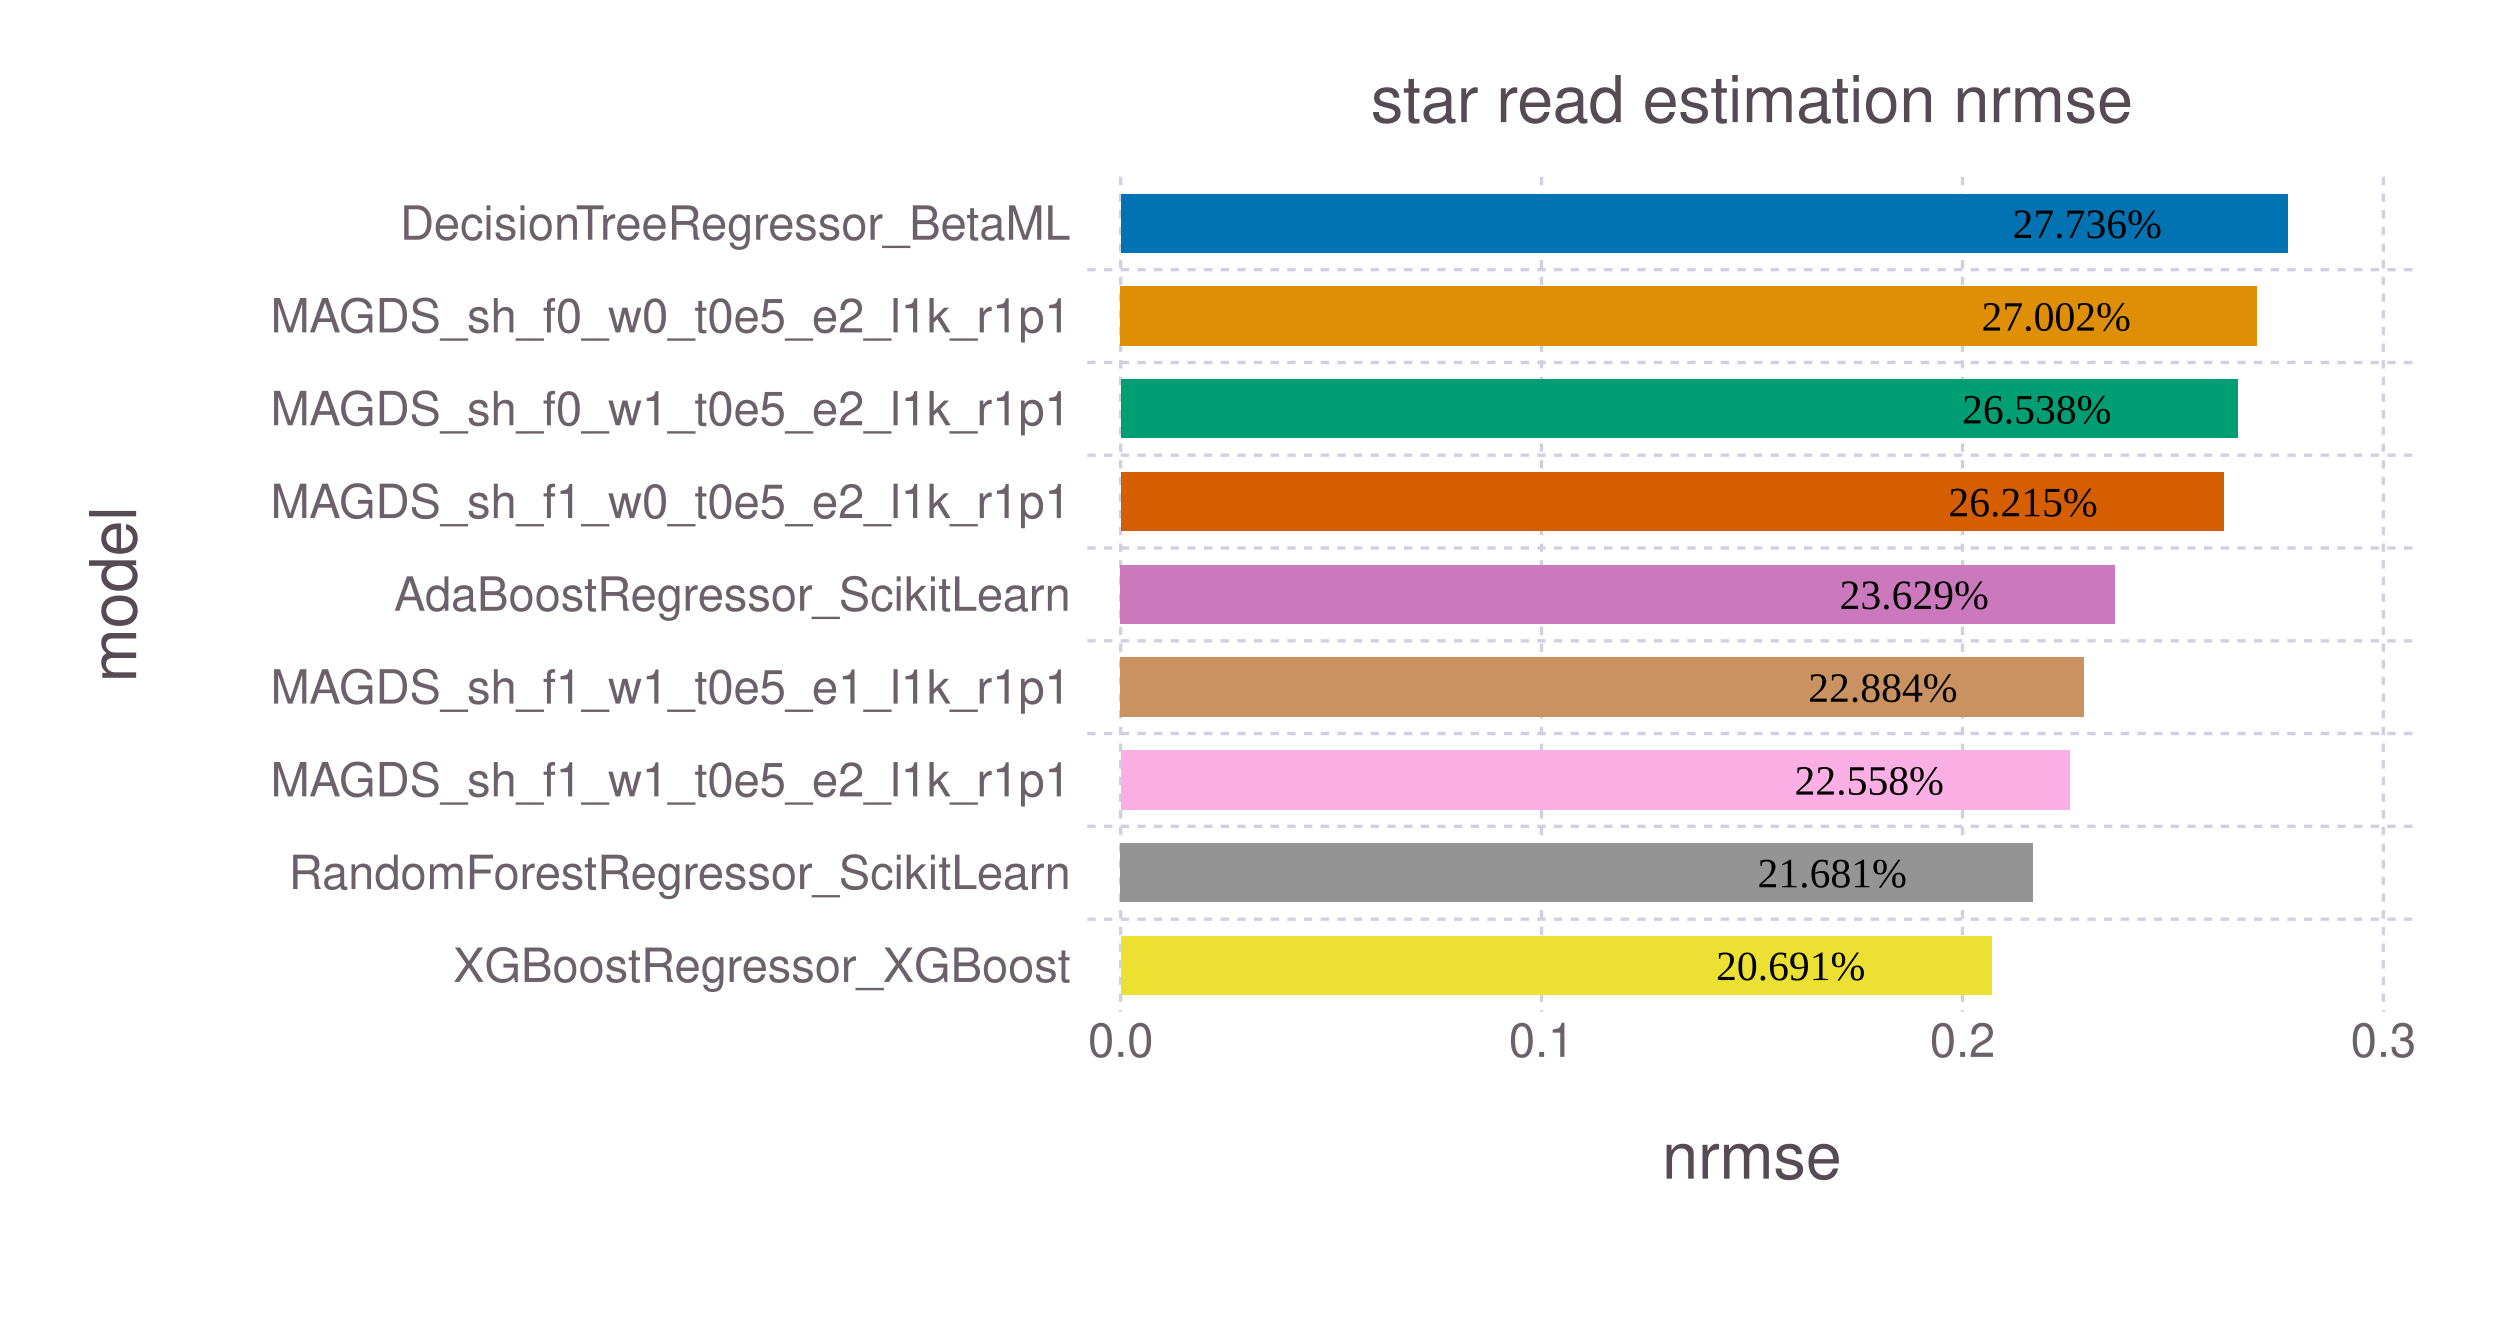
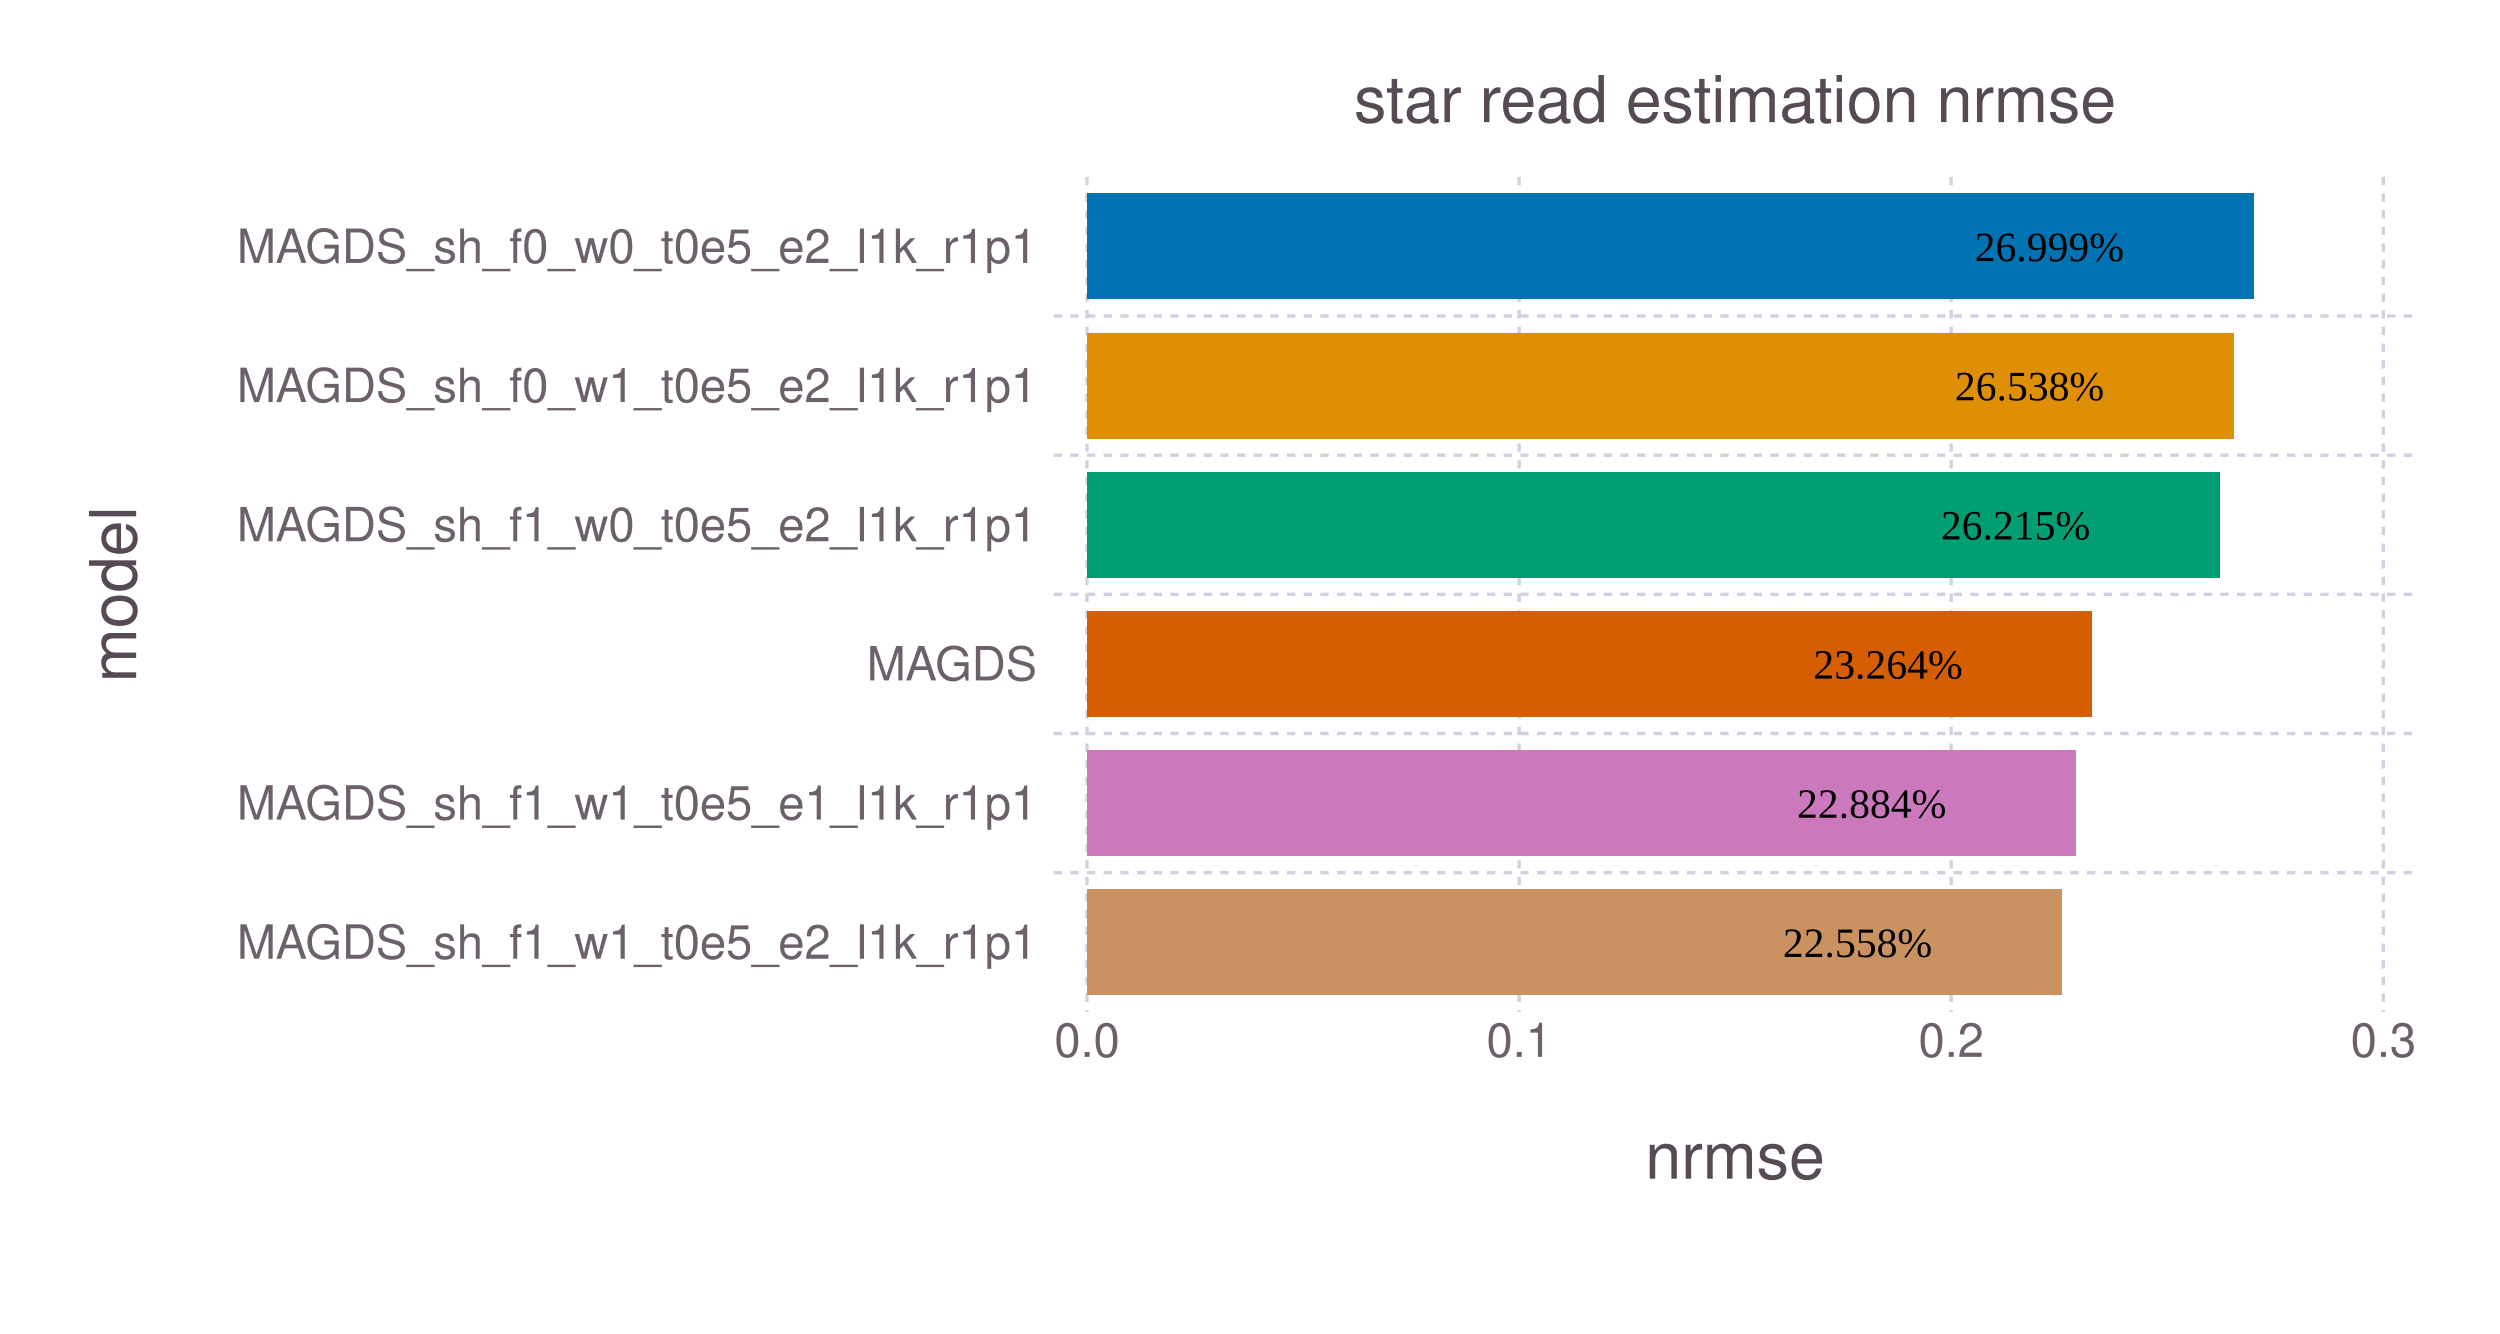
<svg xmlns="http://www.w3.org/2000/svg" version="1.2" width="150mm" height="80mm" viewBox="0 0 150 80" stroke="none" fill="#000000" stroke-width="0.3" font-size="3.88">
  <defs>
    <marker id="arrow" markerWidth="15" markerHeight="7" refX="5" refY="3.5" orient="auto" markerUnits="strokeWidth">
      <path d="M0,0 L15,3.5 L0,7 z" stroke="context-stroke" fill="context-stroke" />
    </marker>
  </defs>
-   <g class="plotroot xscalable" id="img-4ced21fe-1">
-     <g font-size="3.88" font-family="'PT Sans','Helvetica Neue','Helvetica',sans-serif" fill="#564A55" stroke="#000000" stroke-opacity="0.000" id="img-4ced21fe-2">
-       <g transform="translate(105.12,68.39)">
+   <g class="plotroot xscalable" id="img-223f7a21-1">
+     <g font-size="3.88" font-family="'PT Sans','Helvetica Neue','Helvetica',sans-serif" fill="#564A55" stroke="#000000" stroke-opacity="0.000" id="img-223f7a21-2">
+       <g transform="translate(104.11,68.39)">
        <g class="primitive">
          <text text-anchor="middle" dy="0.6em">nrmse</text>
        </g>
      </g>
    </g>
-     <g class="guide xlabels" font-size="2.82" font-family="'PT Sans Caption','Helvetica Neue','Helvetica',sans-serif" fill="#6C606B" id="img-4ced21fe-3">
-       <g transform="translate(67.24,61.72)">
+     <g class="guide xlabels" font-size="2.82" font-family="'PT Sans Caption','Helvetica Neue','Helvetica',sans-serif" fill="#6C606B" id="img-223f7a21-3">
+       <g transform="translate(65.22,61.72)">
        <g class="primitive">
          <text text-anchor="middle" dy="0.6em">0.0</text>
        </g>
      </g>
-       <g transform="translate(92.49,61.72)">
+       <g transform="translate(91.15,61.72)">
        <g class="primitive">
          <text text-anchor="middle" dy="0.6em">0.1</text>
        </g>
      </g>
-       <g transform="translate(117.75,61.72)">
+       <g transform="translate(117.07,61.72)">
        <g class="primitive">
          <text text-anchor="middle" dy="0.6em">0.2</text>
        </g>
      </g>
      <g transform="translate(143,61.72)">
        <g class="primitive">
          <text text-anchor="middle" dy="0.6em">0.3</text>
        </g>
      </g>
    </g>
-     <g clip-path="url(#img-4ced21fe-4)">
-       <g id="img-4ced21fe-5">
-         <g pointer-events="visible" stroke-width="0.3" fill="#000000" fill-opacity="0.000" stroke="#000000" stroke-opacity="0.000" class="guide background" id="img-4ced21fe-6">
-           <g transform="translate(105.12,35.66)" id="img-4ced21fe-7">
-             <path d="M-39.88,-25.05 L39.88,-25.05 39.88,25.05 -39.88,25.05  z" class="primitive" />
+     <g clip-path="url(#img-223f7a21-4)">
+       <g id="img-223f7a21-5">
+         <g pointer-events="visible" stroke-width="0.3" fill="#000000" fill-opacity="0.000" stroke="#000000" stroke-opacity="0.000" class="guide background" id="img-223f7a21-6">
+           <g transform="translate(104.11,35.66)" id="img-223f7a21-7">
+             <path d="M-40.89,-25.05 L40.89,-25.05 40.89,25.05 -40.89,25.05  z" class="primitive" />
          </g>
        </g>
-         <g class="guide ygridlines xfixed" stroke-dasharray="0.5,0.5" stroke-width="0.2" stroke="#D0D0E0" id="img-4ced21fe-8">
-           <g transform="translate(105.12,16.18)" id="img-4ced21fe-9">
-             <path fill="none" d="M-39.88,0 L39.88,0 " class="primitive" />
+         <g class="guide ygridlines xfixed" stroke-dasharray="0.5,0.5" stroke-width="0.2" stroke="#D0D0E0" id="img-223f7a21-8">
+           <g transform="translate(104.11,18.96)" id="img-223f7a21-9">
+             <path fill="none" d="M-40.89,0 L40.89,0 " class="primitive" />
          </g>
-           <g transform="translate(105.12,21.75)" id="img-4ced21fe-10">
-             <path fill="none" d="M-39.88,0 L39.88,0 " class="primitive" />
+           <g transform="translate(104.11,27.31)" id="img-223f7a21-10">
+             <path fill="none" d="M-40.89,0 L40.89,0 " class="primitive" />
          </g>
-           <g transform="translate(105.12,27.31)" id="img-4ced21fe-11">
-             <path fill="none" d="M-39.88,0 L39.88,0 " class="primitive" />
+           <g transform="translate(104.11,35.66)" id="img-223f7a21-11">
+             <path fill="none" d="M-40.89,0 L40.89,0 " class="primitive" />
          </g>
-           <g transform="translate(105.12,32.88)" id="img-4ced21fe-12">
-             <path fill="none" d="M-39.88,0 L39.88,0 " class="primitive" />
+           <g transform="translate(104.11,44.01)" id="img-223f7a21-12">
+             <path fill="none" d="M-40.89,0 L40.89,0 " class="primitive" />
          </g>
-           <g transform="translate(105.12,38.45)" id="img-4ced21fe-13">
-             <path fill="none" d="M-39.88,0 L39.88,0 " class="primitive" />
-           </g>
-           <g transform="translate(105.12,44.01)" id="img-4ced21fe-14">
-             <path fill="none" d="M-39.88,0 L39.88,0 " class="primitive" />
-           </g>
-           <g transform="translate(105.12,49.58)" id="img-4ced21fe-15">
-             <path fill="none" d="M-39.88,0 L39.88,0 " class="primitive" />
-           </g>
-           <g transform="translate(105.12,55.15)" id="img-4ced21fe-16">
-             <path fill="none" d="M-39.88,0 L39.88,0 " class="primitive" />
+           <g transform="translate(104.11,52.36)" id="img-223f7a21-13">
+             <path fill="none" d="M-40.89,0 L40.89,0 " class="primitive" />
          </g>
        </g>
-         <g class="guide xgridlines yfixed" stroke-dasharray="0.5,0.5" stroke-width="0.2" stroke="#D0D0E0" id="img-4ced21fe-17">
-           <g transform="translate(67.24,35.66)" id="img-4ced21fe-18">
+         <g class="guide xgridlines yfixed" stroke-dasharray="0.5,0.5" stroke-width="0.2" stroke="#D0D0E0" id="img-223f7a21-14">
+           <g transform="translate(65.22,35.66)" id="img-223f7a21-15">
            <path fill="none" d="M0,-25.05 L0,25.05 " class="primitive" />
          </g>
-           <g transform="translate(92.49,35.66)" id="img-4ced21fe-19">
+           <g transform="translate(91.15,35.66)" id="img-223f7a21-16">
            <path fill="none" d="M0,-25.05 L0,25.05 " class="primitive" />
          </g>
-           <g transform="translate(117.75,35.66)" id="img-4ced21fe-20">
+           <g transform="translate(117.07,35.66)" id="img-223f7a21-17">
            <path fill="none" d="M0,-25.05 L0,25.05 " class="primitive" />
          </g>
-           <g transform="translate(143,35.66)" id="img-4ced21fe-21">
+           <g transform="translate(143,35.66)" id="img-223f7a21-18">
            <path fill="none" d="M0,-25.05 L0,25.05 " class="primitive" />
          </g>
        </g>
-         <g class="plotpanel" id="img-4ced21fe-22">
-           <g shape-rendering="crispEdges" stroke-width="0.3" id="img-4ced21fe-23">
-             <g stroke="#000000" stroke-opacity="0.000" class="geometry" id="img-4ced21fe-24">
-               <g transform="translate(93.37,57.93)" id="img-4ced21fe-25" fill="#ECE133">
-                 <path d="M-26.13,-1.78 L26.13,-1.78 26.13,1.78 -26.13,1.78  z" class="primitive" />
+         <g class="plotpanel" id="img-223f7a21-19">
+           <g shape-rendering="crispEdges" stroke-width="0.3" id="img-223f7a21-20">
+             <g stroke="#000000" stroke-opacity="0.000" class="geometry" id="img-223f7a21-21">
+               <g transform="translate(94.47,56.54)" id="img-223f7a21-22" fill="#CA9161">
+                 <path d="M-29.24,-3.18 L29.24,-3.18 29.24,3.18 -29.24,3.18  z" class="primitive" />
              </g>
-               <g transform="translate(94.61,52.36)" id="img-4ced21fe-26" fill="#949494">
-                 <path d="M-27.38,-1.78 L27.38,-1.78 27.38,1.78 -27.38,1.78  z" class="primitive" />
+               <g transform="translate(94.89,48.19)" id="img-223f7a21-23" fill="#CC78BC">
+                 <path d="M-29.66,-3.18 L29.66,-3.18 29.66,3.18 -29.66,3.18  z" class="primitive" />
              </g>
-               <g transform="translate(95.72,46.8)" id="img-4ced21fe-27" fill="#FBAFE4">
-                 <path d="M-28.48,-1.78 L28.48,-1.78 28.48,1.78 -28.48,1.78  z" class="primitive" />
+               <g transform="translate(95.38,39.84)" id="img-223f7a21-24" fill="#D55E00">
+                 <path d="M-30.16,-3.18 L30.16,-3.18 30.16,3.18 -30.16,3.18  z" class="primitive" />
              </g>
-               <g transform="translate(96.13,41.23)" id="img-4ced21fe-28" fill="#CA9161">
-                 <path d="M-28.9,-1.78 L28.9,-1.78 28.9,1.78 -28.9,1.78  z" class="primitive" />
+               <g transform="translate(99.21,31.49)" id="img-223f7a21-25" fill="#029E73">
+                 <path d="M-33.98,-3.18 L33.98,-3.18 33.98,3.18 -33.98,3.18  z" class="primitive" />
              </g>
-               <g transform="translate(97.07,35.66)" id="img-4ced21fe-29" fill="#CC78BC">
-                 <path d="M-29.84,-1.78 L29.84,-1.78 29.84,1.78 -29.84,1.78  z" class="primitive" />
+               <g transform="translate(99.62,23.14)" id="img-223f7a21-26" fill="#DE8F05">
+                 <path d="M-34.4,-3.18 L34.4,-3.18 34.4,3.18 -34.4,3.18  z" class="primitive" />
              </g>
-               <g transform="translate(100.34,30.1)" id="img-4ced21fe-30" fill="#D55E00">
-                 <path d="M-33.1,-1.78 L33.1,-1.78 33.1,1.78 -33.1,1.78  z" class="primitive" />
-               </g>
-               <g transform="translate(100.75,24.53)" id="img-4ced21fe-31" fill="#029E73">
-                 <path d="M-33.51,-1.78 L33.51,-1.78 33.51,1.78 -33.51,1.78  z" class="primitive" />
-               </g>
-               <g transform="translate(101.33,18.96)" id="img-4ced21fe-32" fill="#DE8F05">
-                 <path d="M-34.1,-1.78 L34.1,-1.78 34.1,1.78 -34.1,1.78  z" class="primitive" />
-               </g>
-               <g transform="translate(102.26,13.4)" id="img-4ced21fe-33" fill="#0173B2">
-                 <path d="M-35.02,-1.78 L35.02,-1.78 35.02,1.78 -35.02,1.78  z" class="primitive" />
+               <g transform="translate(100.22,14.79)" id="img-223f7a21-27" fill="#0173B2">
+                 <path d="M-35,-3.18 L35,-3.18 35,3.18 -35,3.18  z" class="primitive" />
              </g>
            </g>
          </g>
        </g>
-         <g class="geometry" id="img-4ced21fe-34">
-           <g fill="#000000" font-size="2.5" id="img-4ced21fe-35">
-             <g transform="translate(129.71,13.4)" id="img-4ced21fe-36">
+         <g class="geometry" id="img-223f7a21-28">
+           <g fill="#000000" font-size="2.5" id="img-223f7a21-29">
+             <g transform="translate(127.44,14.79)" id="img-223f7a21-30">
              <g class="primitive">
-                 <text text-anchor="end" dy="0.35em">27.736%</text>
+                 <text text-anchor="end" dy="0.35em">26.999%</text>
              </g>
            </g>
-             <g transform="translate(127.85,18.96)" id="img-4ced21fe-37">
-               <g class="primitive">
-                 <text text-anchor="end" dy="0.35em">27.002%</text>
-               </g>
-             </g>
-             <g transform="translate(126.68,24.53)" id="img-4ced21fe-38">
+             <g transform="translate(126.25,23.14)" id="img-223f7a21-31">
              <g class="primitive">
                <text text-anchor="end" dy="0.35em">26.538%</text>
              </g>
            </g>
-             <g transform="translate(125.86,30.1)" id="img-4ced21fe-39">
+             <g transform="translate(125.41,31.49)" id="img-223f7a21-32">
              <g class="primitive">
                <text text-anchor="end" dy="0.35em">26.215%</text>
              </g>
            </g>
-             <g transform="translate(119.33,35.66)" id="img-4ced21fe-40">
+             <g transform="translate(117.76,39.84)" id="img-223f7a21-33">
              <g class="primitive">
-                 <text text-anchor="end" dy="0.35em">23.629%</text>
+                 <text text-anchor="end" dy="0.35em">23.264%</text>
              </g>
            </g>
-             <g transform="translate(117.45,41.23)" id="img-4ced21fe-41">
+             <g transform="translate(116.78,48.19)" id="img-223f7a21-34">
              <g class="primitive">
                <text text-anchor="end" dy="0.35em">22.884%</text>
              </g>
            </g>
-             <g transform="translate(116.63,46.8)" id="img-4ced21fe-42">
+             <g transform="translate(115.93,56.54)" id="img-223f7a21-35">
              <g class="primitive">
                <text text-anchor="end" dy="0.35em">22.558%</text>
-               </g>
-             </g>
-             <g transform="translate(114.41,52.36)" id="img-4ced21fe-43">
-               <g class="primitive">
-                 <text text-anchor="end" dy="0.35em">21.681%</text>
-               </g>
-             </g>
-             <g transform="translate(111.92,57.93)" id="img-4ced21fe-44">
-               <g class="primitive">
-                 <text text-anchor="end" dy="0.35em">20.691%</text>
              </g>
            </g>
          </g>
        </g>
      </g>
    </g>
-     <g class="guide ylabels" font-size="2.82" font-family="'PT Sans Caption','Helvetica Neue','Helvetica',sans-serif" fill="#6C606B" id="img-4ced21fe-45">
-       <g transform="translate(64.24,13.4)" id="img-4ced21fe-46">
-         <g class="primitive">
-           <text text-anchor="end" dy="0.35em">DecisionTreeRegressor_BetaML</text>
-         </g>
-       </g>
-       <g transform="translate(64.24,18.96)" id="img-4ced21fe-47">
+     <g class="guide ylabels" font-size="2.82" font-family="'PT Sans Caption','Helvetica Neue','Helvetica',sans-serif" fill="#6C606B" id="img-223f7a21-36">
+       <g transform="translate(62.22,14.79)" id="img-223f7a21-37">
        <g class="primitive">
          <text text-anchor="end" dy="0.35em">MAGDS_sh_f0_w0_t0e5_e2_l1k_r1p1</text>
        </g>
      </g>
-       <g transform="translate(64.24,24.53)" id="img-4ced21fe-48">
+       <g transform="translate(62.22,23.14)" id="img-223f7a21-38">
        <g class="primitive">
          <text text-anchor="end" dy="0.35em">MAGDS_sh_f0_w1_t0e5_e2_l1k_r1p1</text>
        </g>
      </g>
-       <g transform="translate(64.24,30.1)" id="img-4ced21fe-49">
+       <g transform="translate(62.22,31.49)" id="img-223f7a21-39">
        <g class="primitive">
          <text text-anchor="end" dy="0.35em">MAGDS_sh_f1_w0_t0e5_e2_l1k_r1p1</text>
        </g>
      </g>
-       <g transform="translate(64.24,35.66)" id="img-4ced21fe-50">
+       <g transform="translate(62.22,39.84)" id="img-223f7a21-40">
        <g class="primitive">
-           <text text-anchor="end" dy="0.35em">AdaBoostRegressor_ScikitLearn</text>
+           <text text-anchor="end" dy="0.35em">MAGDS</text>
        </g>
      </g>
-       <g transform="translate(64.24,41.23)" id="img-4ced21fe-51">
+       <g transform="translate(62.22,48.19)" id="img-223f7a21-41">
        <g class="primitive">
          <text text-anchor="end" dy="0.35em">MAGDS_sh_f1_w1_t0e5_e1_l1k_r1p1</text>
        </g>
      </g>
-       <g transform="translate(64.24,46.8)" id="img-4ced21fe-52">
+       <g transform="translate(62.22,56.54)" id="img-223f7a21-42">
        <g class="primitive">
          <text text-anchor="end" dy="0.35em">MAGDS_sh_f1_w1_t0e5_e2_l1k_r1p1</text>
        </g>
      </g>
-       <g transform="translate(64.24,52.36)" id="img-4ced21fe-53">
-         <g class="primitive">
-           <text text-anchor="end" dy="0.35em">RandomForestRegressor_ScikitLearn</text>
-         </g>
-       </g>
-       <g transform="translate(64.24,57.93)" id="img-4ced21fe-54">
-         <g class="primitive">
-           <text text-anchor="end" dy="0.35em">XGBoostRegressor_XGBoost</text>
-         </g>
-       </g>
    </g>
-     <g font-size="3.88" font-family="'PT Sans','Helvetica Neue','Helvetica',sans-serif" fill="#564A55" stroke="#000000" stroke-opacity="0.000" id="img-4ced21fe-55">
-       <g transform="translate(8.81,33.66)" id="img-4ced21fe-56">
+     <g font-size="3.88" font-family="'PT Sans','Helvetica Neue','Helvetica',sans-serif" fill="#564A55" stroke="#000000" stroke-opacity="0.000" id="img-223f7a21-43">
+       <g transform="translate(8.81,33.66)" id="img-223f7a21-44">
        <g class="primitive">
          <text text-anchor="middle" dy="0.35em" transform="rotate(-90,0, 2)">model</text>
        </g>
      </g>
    </g>
-     <g font-size="3.88" font-family="'PT Sans','Helvetica Neue','Helvetica',sans-serif" fill="#564A55" stroke="#000000" stroke-opacity="0.000" id="img-4ced21fe-57">
-       <g transform="translate(105.12,5)" id="img-4ced21fe-58">
+     <g font-size="3.88" font-family="'PT Sans','Helvetica Neue','Helvetica',sans-serif" fill="#564A55" stroke="#000000" stroke-opacity="0.000" id="img-223f7a21-45">
+       <g transform="translate(104.11,5)" id="img-223f7a21-46">
        <g class="primitive">
          <text text-anchor="middle" dy="0.6em">star read estimation nrmse</text>
        </g>
      </g>
    </g>
  </g>
  <defs>
-     <clipPath id="img-4ced21fe-4">
-       <path d="M65.24,10.61 L145,10.61 145,60.72 65.24,60.72 " />
+     <clipPath id="img-223f7a21-4">
+       <path d="M63.22,10.61 L145,10.61 145,60.72 63.22,60.72 " />
    </clipPath>
  </defs>
</svg>
